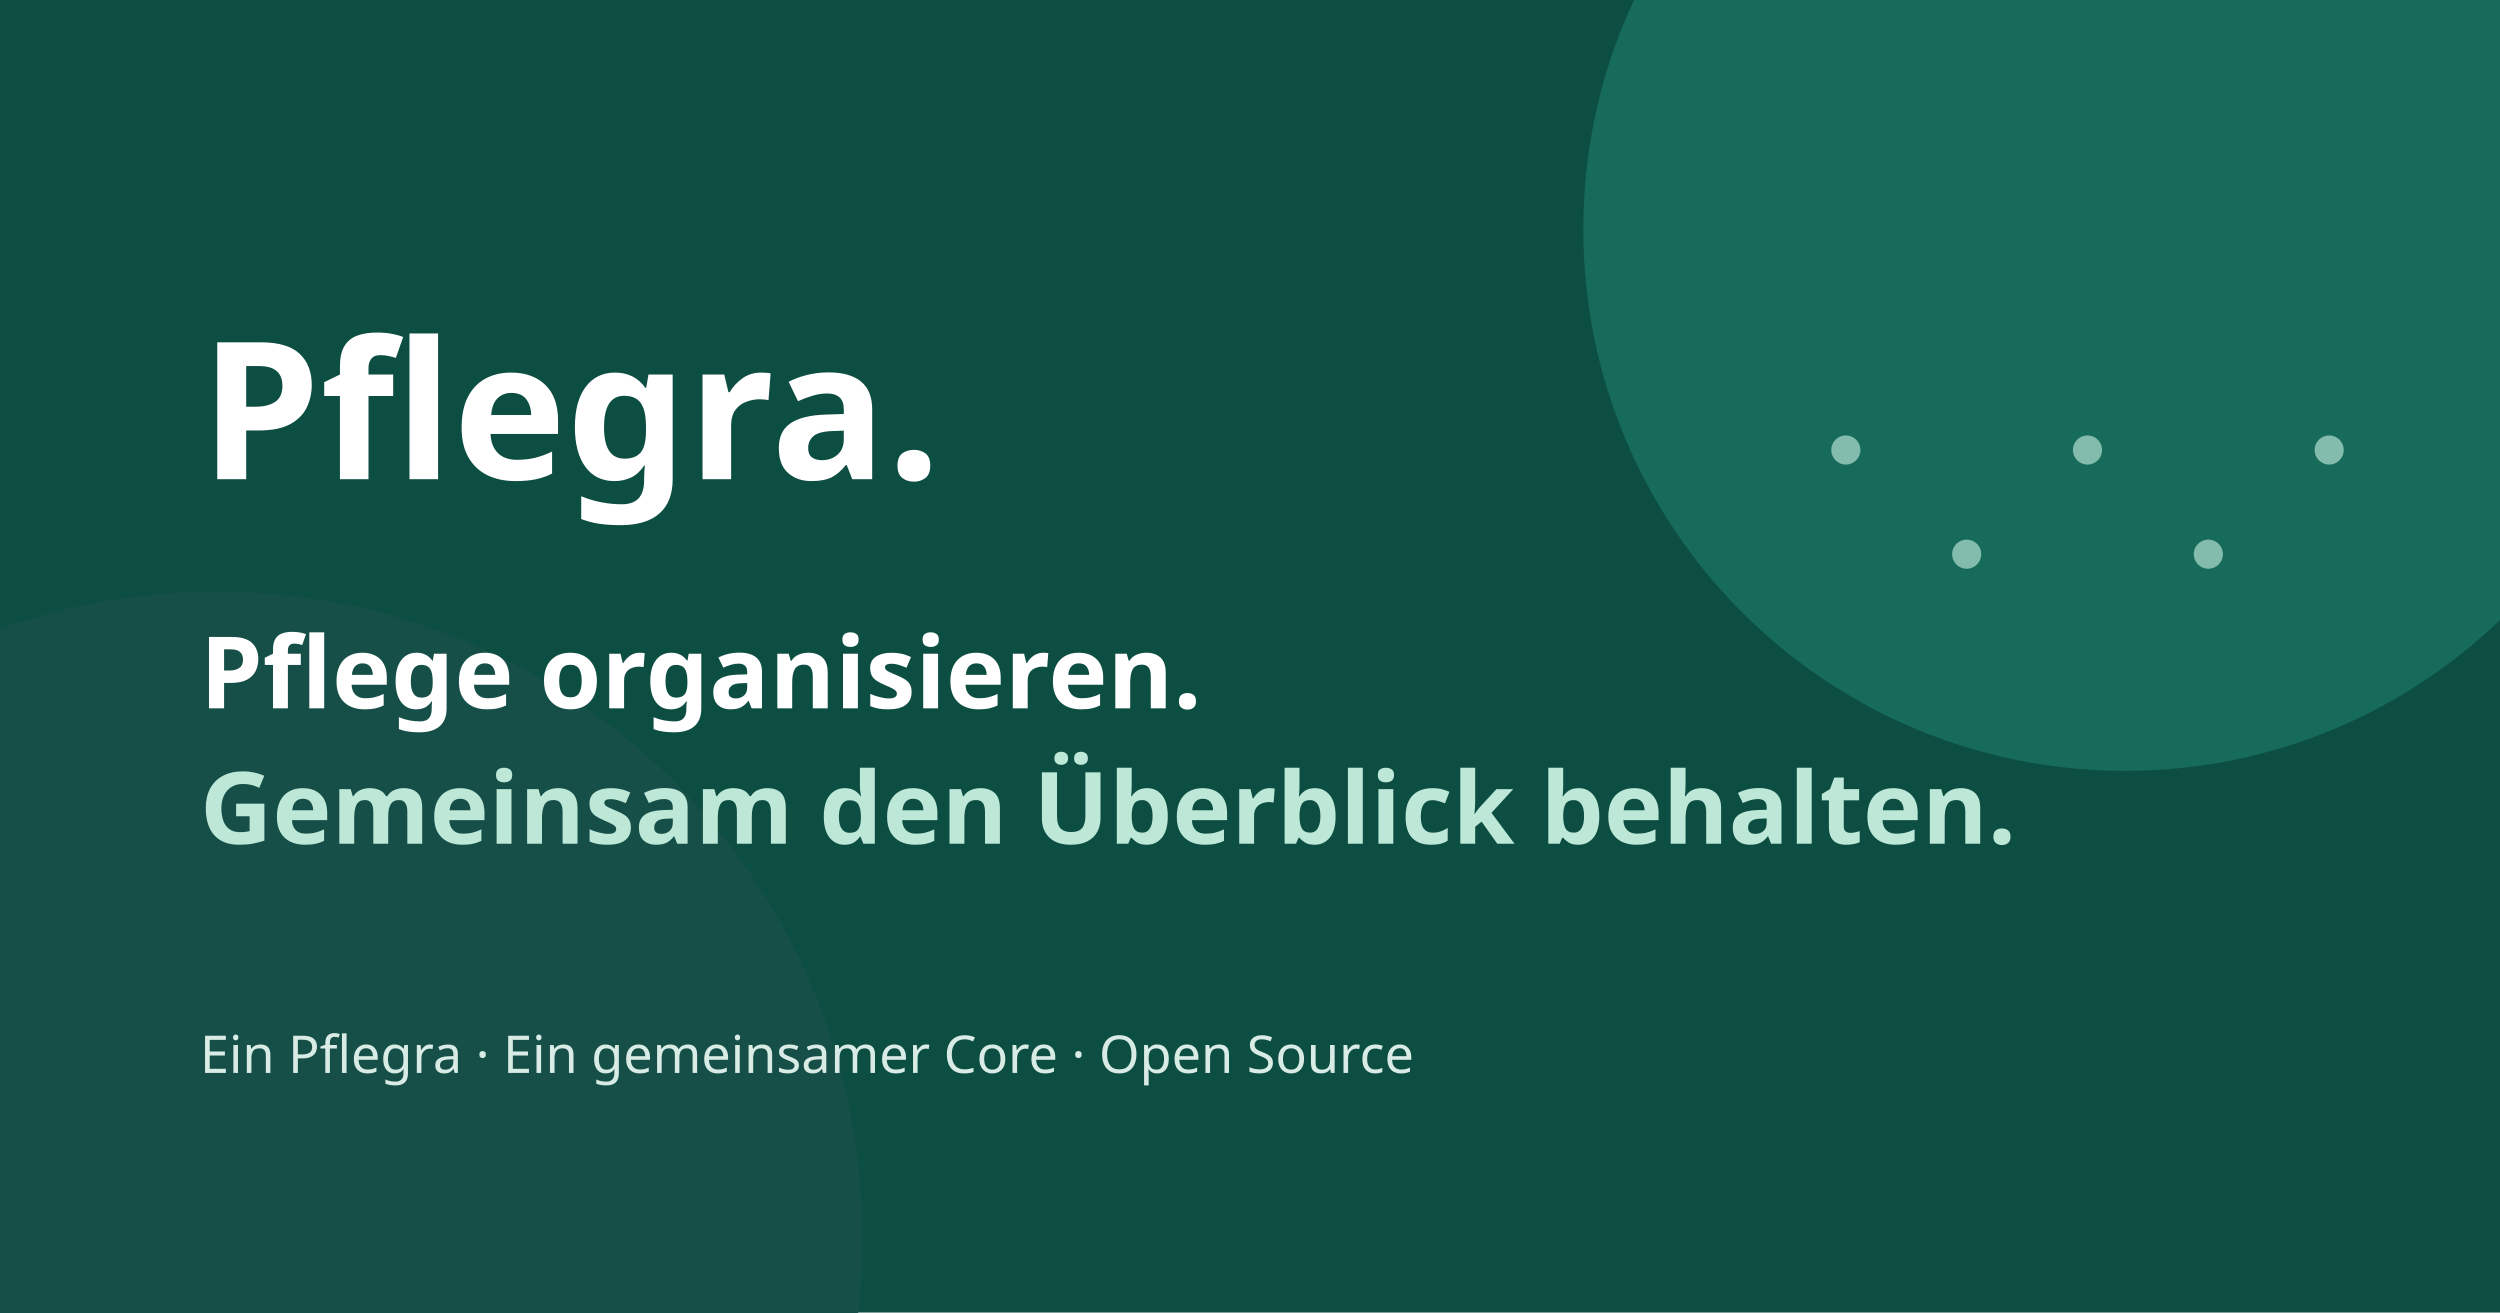
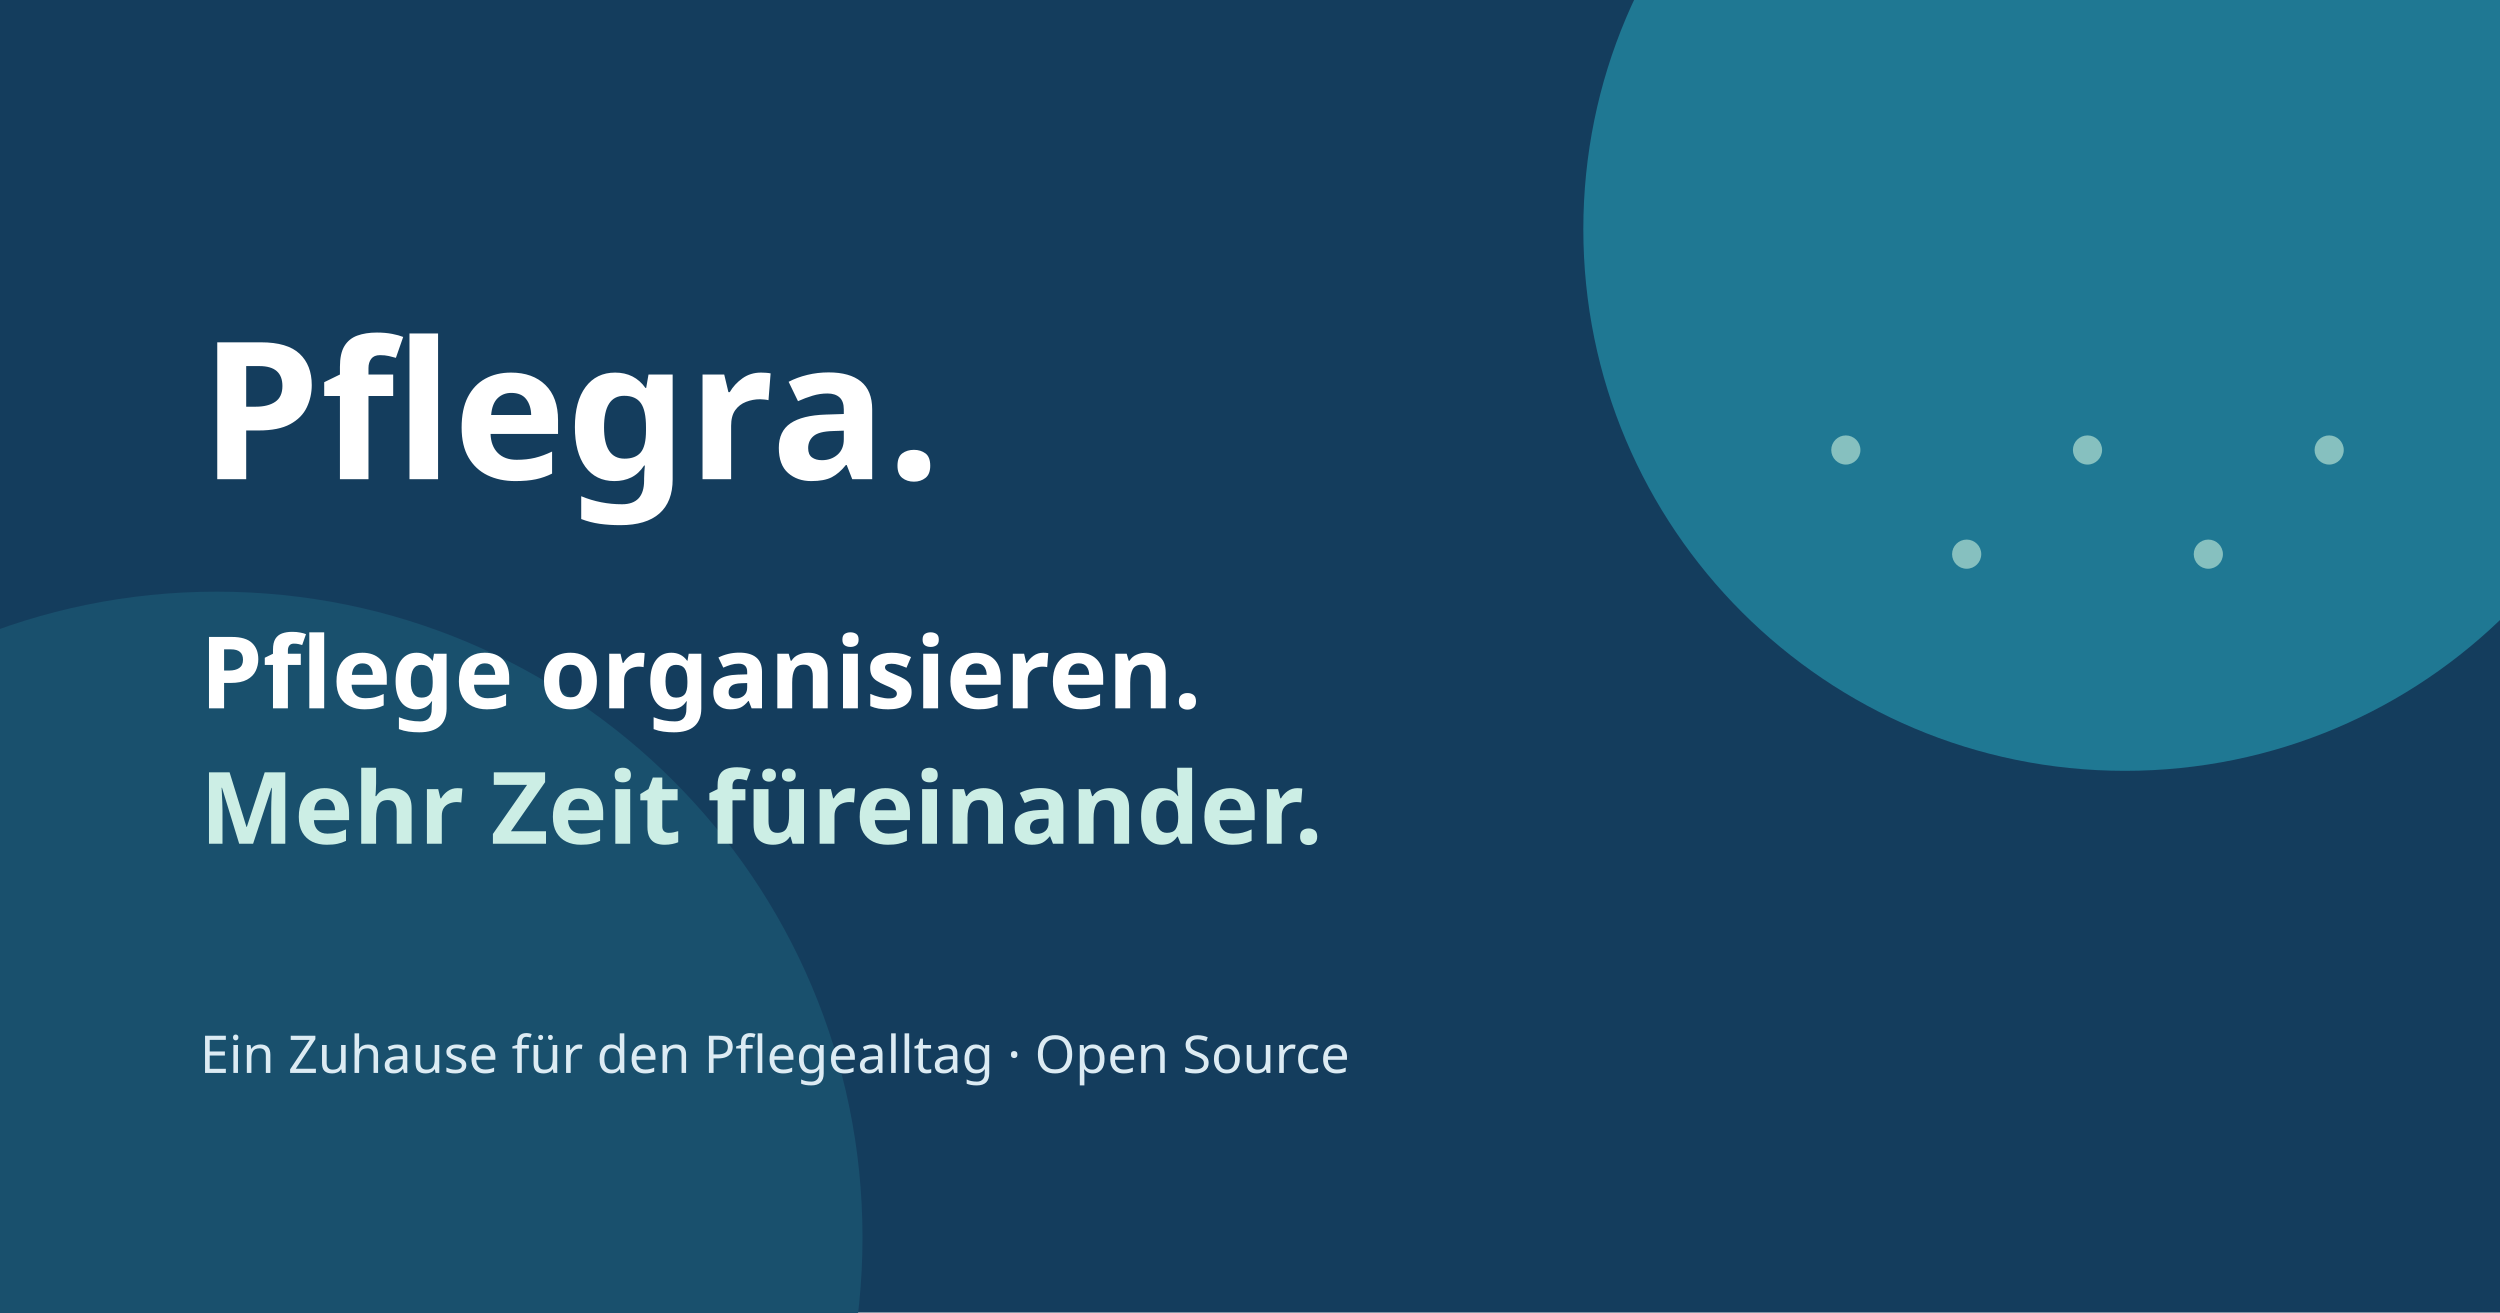
<svg xmlns="http://www.w3.org/2000/svg" width="1200" height="630" viewBox="0 0 1200 630" role="img" aria-labelledby="title desc">
-   <rect width="1200" height="630" fill="#0d4e43" />
-   <circle cx="1020" cy="110" r="260" fill="#176b5b" />
-   <circle cx="104" cy="594" r="310" fill="#164f48" />
+   <rect width="1200" height="630" fill="#143d5d" />
+   <circle cx="1020" cy="110" r="260" fill="#1f7893" />
+   <circle cx="104" cy="594" r="310" fill="#19506d" />
  <g fill="#bde7d7" opacity=".65">
    <circle cx="886" cy="216" r="7" />
    <circle cx="944" cy="266" r="7" />
    <circle cx="1002" cy="216" r="7" />
    <circle cx="1060" cy="266" r="7" />
    <circle cx="1118" cy="216" r="7" />
  </g>
  <text x="96" y="230" fill="#ffffff" font-family="system-ui, sans-serif" font-size="92" font-weight="800">Pflegra.</text>
  <text x="96" y="340" fill="#ffffff" font-family="system-ui, sans-serif" font-size="48" font-weight="650">Pflege organisieren.</text>
-   <text x="96" y="405" fill="#bde7d7" font-family="system-ui, sans-serif" font-size="48" font-weight="650">Gemeinsam den Überblick behalten.</text>
-   <text x="96" y="515" fill="#d8ebe5" font-family="system-ui, sans-serif" font-size="25">Ein Pflegra · Ein gemeinsamer Core · Open Source</text>
+   <text x="96" y="405" fill="#cceee5" font-family="system-ui, sans-serif" font-size="48" font-weight="650">Mehr Zeit füreinander.</text>
+   <text x="96" y="515" fill="#dcebf3" font-family="system-ui, sans-serif" font-size="25">Ein Zuhause für den Pflegealltag · Open Source</text>
</svg>
